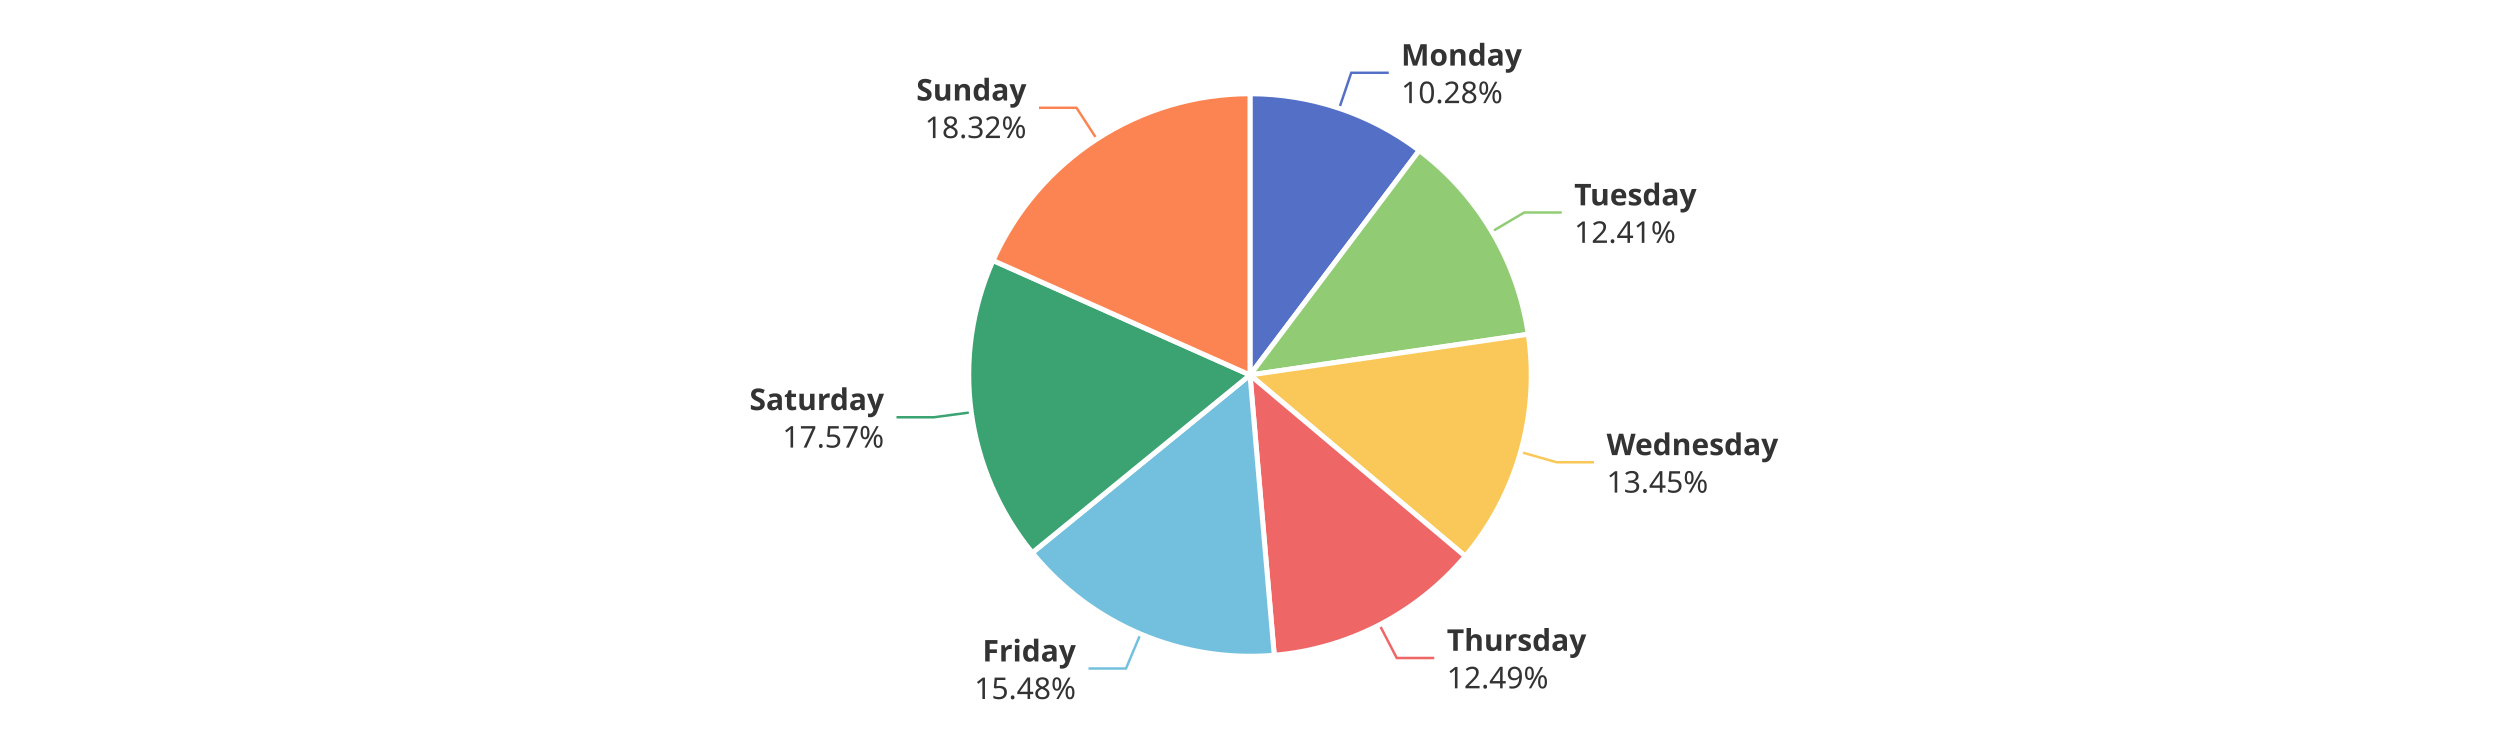
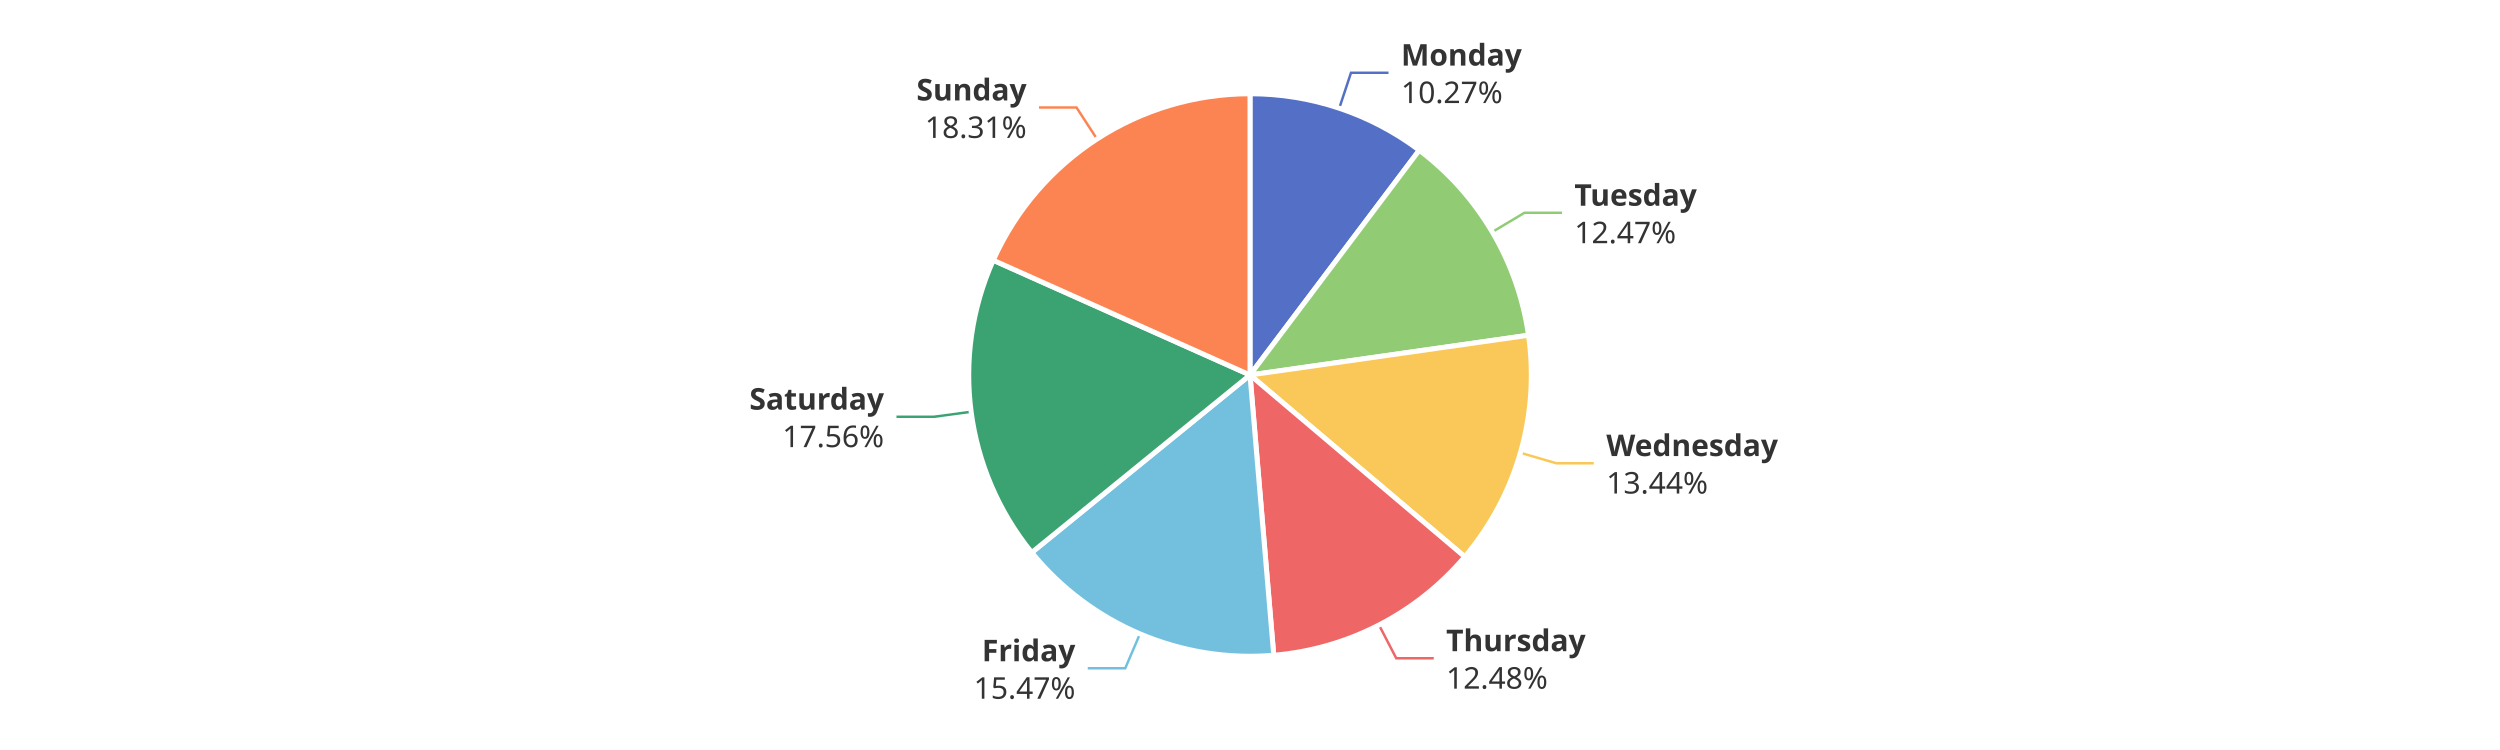
<svg xmlns="http://www.w3.org/2000/svg" width="1000" height="300" version="1.1" baseProfile="full" viewBox="0 0 1000 300">
  <rect width="1000" height="300" x="0" y="0" id="0" fill="#ffffff" />
-   <polyline points="535.7 43.3 540.5 29.1 555.5 29.1" fill="none" stroke="#5470c6" />
-   <polyline points="596.8 92.6 609.7 85 624.7 85" fill="none" stroke="#91cc75" />
-   <polyline points="608.2 180.8 622.6 184.9 637.6 184.9" fill="none" stroke="#fac858" />
-   <polyline points="551.8 249.9 558.7 263.2 573.7 263.2" fill="none" stroke="#ee6666" />
-   <polyline points="456.2 253.6 450.4 267.4 435.4 267.4" fill="none" stroke="#73c0de" />
-   <polyline points="388.5 164.9 373.6 166.9 358.6 166.9" fill="none" stroke="#3ba272" />
-   <polyline points="438.7 55.6 430.6 43.1 415.6 43.1" fill="none" stroke="#fc8452" />
-   <path d="M500 37.5A112.5 112.5 0 0 1 567.7 60.2L500 150Z" fill="#5470c6" stroke="#fff" stroke-width="2" stroke-linejoin="round" />
-   <path d="M567.7 60.2A112.5 112.5 0 0 1 611.3 133.7L500 150Z" fill="#91cc75" stroke="#fff" stroke-width="2" stroke-linejoin="round" />
-   <path d="M611.3 133.7A112.5 112.5 0 0 1 586.1 222.5L500 150Z" fill="#fac858" stroke="#fff" stroke-width="2" stroke-linejoin="round" />
-   <path d="M586.1 222.5A112.5 112.5 0 0 1 509.7 262.1L500 150Z" fill="#ee6666" stroke="#fff" stroke-width="2" stroke-linejoin="round" />
-   <path d="M509.7 262.1A112.5 112.5 0 0 1 412.9 221.1L500 150Z" fill="#73c0de" stroke="#fff" stroke-width="2" stroke-linejoin="round" />
-   <path d="M412.9 221.1A112.5 112.5 0 0 1 397.2 104.2L500 150Z" fill="#3ba272" stroke="#fff" stroke-width="2" stroke-linejoin="round" />
-   <path d="M397.2 104.2A112.5 112.5 0 0 1 500 37.5L500 150Z" fill="#fc8452" stroke="#fff" stroke-width="2" stroke-linejoin="round" />
-   <path d="M0 -15l42.8 0l0 30l-42.8 0Z" transform="translate(560.4609 29.0903)" fill="none" />
-   <text dominant-baseline="central" text-anchor="start" style="font-size:12px;font-family:sans-serif;font-weight:bold;" y="-7.5" transform="translate(560.4609 29.0903)" fill="#333" stroke="rgb(255,255,255)" stroke-width="2" paint-order="stroke" stroke-miterlimit="2">Monday</text>
-   <text dominant-baseline="central" text-anchor="start" style="font-size:12px;font-family:sans-serif;" y="7.5" transform="translate(560.4609 29.0903)" fill="#333" stroke="rgb(255,255,255)" stroke-width="2" paint-order="stroke" stroke-miterlimit="2">10.28%</text>
-   <path d="M0 -15l46.2 0l0 30l-46.2 0Z" transform="translate(629.6767 84.9825)" fill="none" />
-   <text dominant-baseline="central" text-anchor="start" style="font-size:12px;font-family:sans-serif;font-weight:bold;" y="-7.5" transform="translate(629.6767 84.9825)" fill="#333" stroke="rgb(255,255,255)" stroke-width="2" paint-order="stroke" stroke-miterlimit="2">Tuesday</text>
-   <text dominant-baseline="central" text-anchor="start" style="font-size:12px;font-family:sans-serif;" y="7.5" transform="translate(629.6767 84.9825)" fill="#333" stroke="rgb(255,255,255)" stroke-width="2" paint-order="stroke" stroke-miterlimit="2">12.41%</text>
-   <path d="M0 -15l63.6 0l0 30l-63.6 0Z" transform="translate(642.6321 184.8943)" fill="none" />
-   <text dominant-baseline="central" text-anchor="start" style="font-size:12px;font-family:sans-serif;font-weight:bold;" y="-7.5" transform="translate(642.6321 184.8943)" fill="#333" stroke="rgb(255,255,255)" stroke-width="2" paint-order="stroke" stroke-miterlimit="2">Wednesday</text>
-   <text dominant-baseline="central" text-anchor="start" style="font-size:12px;font-family:sans-serif;" y="7.5" transform="translate(642.6321 184.8943)" fill="#333" stroke="rgb(255,255,255)" stroke-width="2" paint-order="stroke" stroke-miterlimit="2">13.45%</text>
-   <path d="M0 -15l50.2 0l0 30l-50.2 0Z" transform="translate(578.7333 263.1665)" fill="none" />
-   <text dominant-baseline="central" text-anchor="start" style="font-size:12px;font-family:sans-serif;font-weight:bold;" y="-7.5" transform="translate(578.7333 263.1665)" fill="#333" stroke="rgb(255,255,255)" stroke-width="2" paint-order="stroke" stroke-miterlimit="2">Thursday</text>
-   <text dominant-baseline="central" text-anchor="start" style="font-size:12px;font-family:sans-serif;" y="7.5" transform="translate(578.7333 263.1665)" fill="#333" stroke="rgb(255,255,255)" stroke-width="2" paint-order="stroke" stroke-miterlimit="2">12.49%</text>
-   <path d="M-40.9 -15l40.9 0l0 30l-40.9 0Z" transform="translate(430.3627 267.441)" fill="none" />
-   <text dominant-baseline="central" text-anchor="end" style="font-size:12px;font-family:sans-serif;font-weight:bold;" y="-7.5" transform="translate(430.3627 267.441)" fill="#333" stroke="rgb(255,255,255)" stroke-width="2" paint-order="stroke" stroke-miterlimit="2">Friday</text>
-   <text dominant-baseline="central" text-anchor="end" style="font-size:12px;font-family:sans-serif;" y="7.5" transform="translate(430.3627 267.441)" fill="#333" stroke="rgb(255,255,255)" stroke-width="2" paint-order="stroke" stroke-miterlimit="2">15.48%</text>
-   <path d="M-48.2 -15l48.2 0l0 30l-48.2 0Z" transform="translate(353.6213 166.872)" fill="none" />
-   <text dominant-baseline="central" text-anchor="end" style="font-size:12px;font-family:sans-serif;font-weight:bold;" y="-7.5" transform="translate(353.6213 166.872)" fill="#333" stroke="rgb(255,255,255)" stroke-width="2" paint-order="stroke" stroke-miterlimit="2">Saturday</text>
-   <text dominant-baseline="central" text-anchor="end" style="font-size:12px;font-family:sans-serif;" y="7.5" transform="translate(353.6213 166.872)" fill="#333" stroke="rgb(255,255,255)" stroke-width="2" paint-order="stroke" stroke-miterlimit="2">17.57%</text>
-   <path d="M-40.9 -15l40.9 0l0 30l-40.9 0Z" transform="translate(410.5759 43.0582)" fill="none" />
-   <text dominant-baseline="central" text-anchor="end" style="font-size:12px;font-family:sans-serif;font-weight:bold;" y="-7.5" transform="translate(410.5759 43.0582)" fill="#333" stroke="rgb(255,255,255)" stroke-width="2" paint-order="stroke" stroke-miterlimit="2">Sunday</text>
-   <text dominant-baseline="central" text-anchor="end" style="font-size:12px;font-family:sans-serif;" y="7.5" transform="translate(410.5759 43.0582)" fill="#333" stroke="rgb(255,255,255)" stroke-width="2" paint-order="stroke" stroke-miterlimit="2">18.32%</text>
+   <polyline points="535.7 43.3 540.4 29.1 555.4 29.1" fill="none" stroke="#5470c6" />
+   <polyline points="596.9 92.8 609.8 85.1 624.8 85.1" fill="none" stroke="#91cc75" />
+   <polyline points="608.1 181.1 622.5 185.3 637.5 185.3" fill="none" stroke="#fac858" />
+   <polyline points="551.6 250 558.5 263.3 573.5 263.3" fill="none" stroke="#ee6666" />
+   <polyline points="456 253.5 450.1 267.3 435.1 267.3" fill="none" stroke="#73c0de" />
+   <polyline points="388.5 164.7 373.6 166.7 358.6 166.7" fill="none" stroke="#3ba272" />
+   <polyline points="438.8 55.6 430.6 43 415.6 43" fill="none" stroke="#fc8452" />
+   <path d="M500 37.5A112.5 112.5 0 0 1 567.7 60.1L500 150Z" fill="#5470c6" stroke="#fff" stroke-width="2" stroke-linejoin="round" />
+   <path d="M567.7 60.1A112.5 112.5 0 0 1 611.4 134.1L500 150Z" fill="#91cc75" stroke="#fff" stroke-width="2" stroke-linejoin="round" />
+   <path d="M611.4 134.1A112.5 112.5 0 0 1 585.9 222.7L500 150Z" fill="#fac858" stroke="#fff" stroke-width="2" stroke-linejoin="round" />
+   <path d="M585.9 222.7A112.5 112.5 0 0 1 509.5 262.1L500 150Z" fill="#ee6666" stroke="#fff" stroke-width="2" stroke-linejoin="round" />
+   <path d="M509.5 262.1A112.5 112.5 0 0 1 412.7 221L500 150Z" fill="#73c0de" stroke="#fff" stroke-width="2" stroke-linejoin="round" />
+   <path d="M412.7 221A112.5 112.5 0 0 1 397.3 104.1L500 150Z" fill="#3ba272" stroke="#fff" stroke-width="2" stroke-linejoin="round" />
+   <path d="M397.3 104.1A112.5 112.5 0 0 1 500 37.5L500 150Z" fill="#fc8452" stroke="#fff" stroke-width="2" stroke-linejoin="round" />
+   <path d="M0 -15l42.8 0l0 30l-42.8 0Z" transform="translate(560.4268 29.0789)" fill="none" />
+   <text dominant-baseline="central" text-anchor="start" style="font-size:12px;font-family:sans-serif;font-weight:bold;" y="-7.5" transform="translate(560.4268 29.0789)" fill="#333" stroke="rgb(255,255,255)" stroke-width="2" paint-order="stroke" stroke-miterlimit="2">Monday</text>
+   <text dominant-baseline="central" text-anchor="start" style="font-size:12px;font-family:sans-serif;" y="7.5" transform="translate(560.4268 29.0789)" fill="#333" stroke="rgb(255,255,255)" stroke-width="2" paint-order="stroke" stroke-miterlimit="2">10.27%</text>
+   <path d="M0 -15l46.2 0l0 30l-46.2 0Z" transform="translate(629.765 85.1317)" fill="none" />
+   <text dominant-baseline="central" text-anchor="start" style="font-size:12px;font-family:sans-serif;font-weight:bold;" y="-7.5" transform="translate(629.765 85.1317)" fill="#333" stroke="rgb(255,255,255)" stroke-width="2" paint-order="stroke" stroke-miterlimit="2">Tuesday</text>
+   <text dominant-baseline="central" text-anchor="start" style="font-size:12px;font-family:sans-serif;" y="7.5" transform="translate(629.765 85.1317)" fill="#333" stroke="rgb(255,255,255)" stroke-width="2" paint-order="stroke" stroke-miterlimit="2">12.47%</text>
+   <path d="M0 -15l63.6 0l0 30l-63.6 0Z" transform="translate(642.5265 185.2635)" fill="none" />
+   <text dominant-baseline="central" text-anchor="start" style="font-size:12px;font-family:sans-serif;font-weight:bold;" y="-7.5" transform="translate(642.5265 185.2635)" fill="#333" stroke="rgb(255,255,255)" stroke-width="2" paint-order="stroke" stroke-miterlimit="2">Wednesday</text>
+   <text dominant-baseline="central" text-anchor="start" style="font-size:12px;font-family:sans-serif;" y="7.5" transform="translate(642.5265 185.2635)" fill="#333" stroke="rgb(255,255,255)" stroke-width="2" paint-order="stroke" stroke-miterlimit="2">13.44%</text>
+   <path d="M0 -15l50.2 0l0 30l-50.2 0Z" transform="translate(578.4541 263.3109)" fill="none" />
+   <text dominant-baseline="central" text-anchor="start" style="font-size:12px;font-family:sans-serif;font-weight:bold;" y="-7.5" transform="translate(578.4541 263.3109)" fill="#333" stroke="rgb(255,255,255)" stroke-width="2" paint-order="stroke" stroke-miterlimit="2">Thursday</text>
+   <text dominant-baseline="central" text-anchor="start" style="font-size:12px;font-family:sans-serif;" y="7.5" transform="translate(578.4541 263.3109)" fill="#333" stroke="rgb(255,255,255)" stroke-width="2" paint-order="stroke" stroke-miterlimit="2">12.48%</text>
+   <path d="M-40.9 -15l40.9 0l0 30l-40.9 0Z" transform="translate(430.1367 267.3452)" fill="none" />
+   <text dominant-baseline="central" text-anchor="end" style="font-size:12px;font-family:sans-serif;font-weight:bold;" y="-7.5" transform="translate(430.1367 267.3452)" fill="#333" stroke="rgb(255,255,255)" stroke-width="2" paint-order="stroke" stroke-miterlimit="2">Friday</text>
+   <text dominant-baseline="central" text-anchor="end" style="font-size:12px;font-family:sans-serif;" y="7.5" transform="translate(430.1367 267.3452)" fill="#333" stroke="rgb(255,255,255)" stroke-width="2" paint-order="stroke" stroke-miterlimit="2">15.47%</text>
+   <path d="M-48.2 -15l48.2 0l0 30l-48.2 0Z" transform="translate(353.5978 166.695)" fill="none" />
+   <text dominant-baseline="central" text-anchor="end" style="font-size:12px;font-family:sans-serif;font-weight:bold;" y="-7.5" transform="translate(353.5978 166.695)" fill="#333" stroke="rgb(255,255,255)" stroke-width="2" paint-order="stroke" stroke-miterlimit="2">Saturday</text>
+   <text dominant-baseline="central" text-anchor="end" style="font-size:12px;font-family:sans-serif;" y="7.5" transform="translate(353.5978 166.695)" fill="#333" stroke="rgb(255,255,255)" stroke-width="2" paint-order="stroke" stroke-miterlimit="2">17.56%</text>
+   <path d="M-40.9 -15l40.9 0l0 30l-40.9 0Z" transform="translate(410.6369 43.0186)" fill="none" />
+   <text dominant-baseline="central" text-anchor="end" style="font-size:12px;font-family:sans-serif;font-weight:bold;" y="-7.5" transform="translate(410.6369 43.0186)" fill="#333" stroke="rgb(255,255,255)" stroke-width="2" paint-order="stroke" stroke-miterlimit="2">Sunday</text>
+   <text dominant-baseline="central" text-anchor="end" style="font-size:12px;font-family:sans-serif;" y="7.5" transform="translate(410.6369 43.0186)" fill="#333" stroke="rgb(255,255,255)" stroke-width="2" paint-order="stroke" stroke-miterlimit="2">18.31%</text>
</svg>
